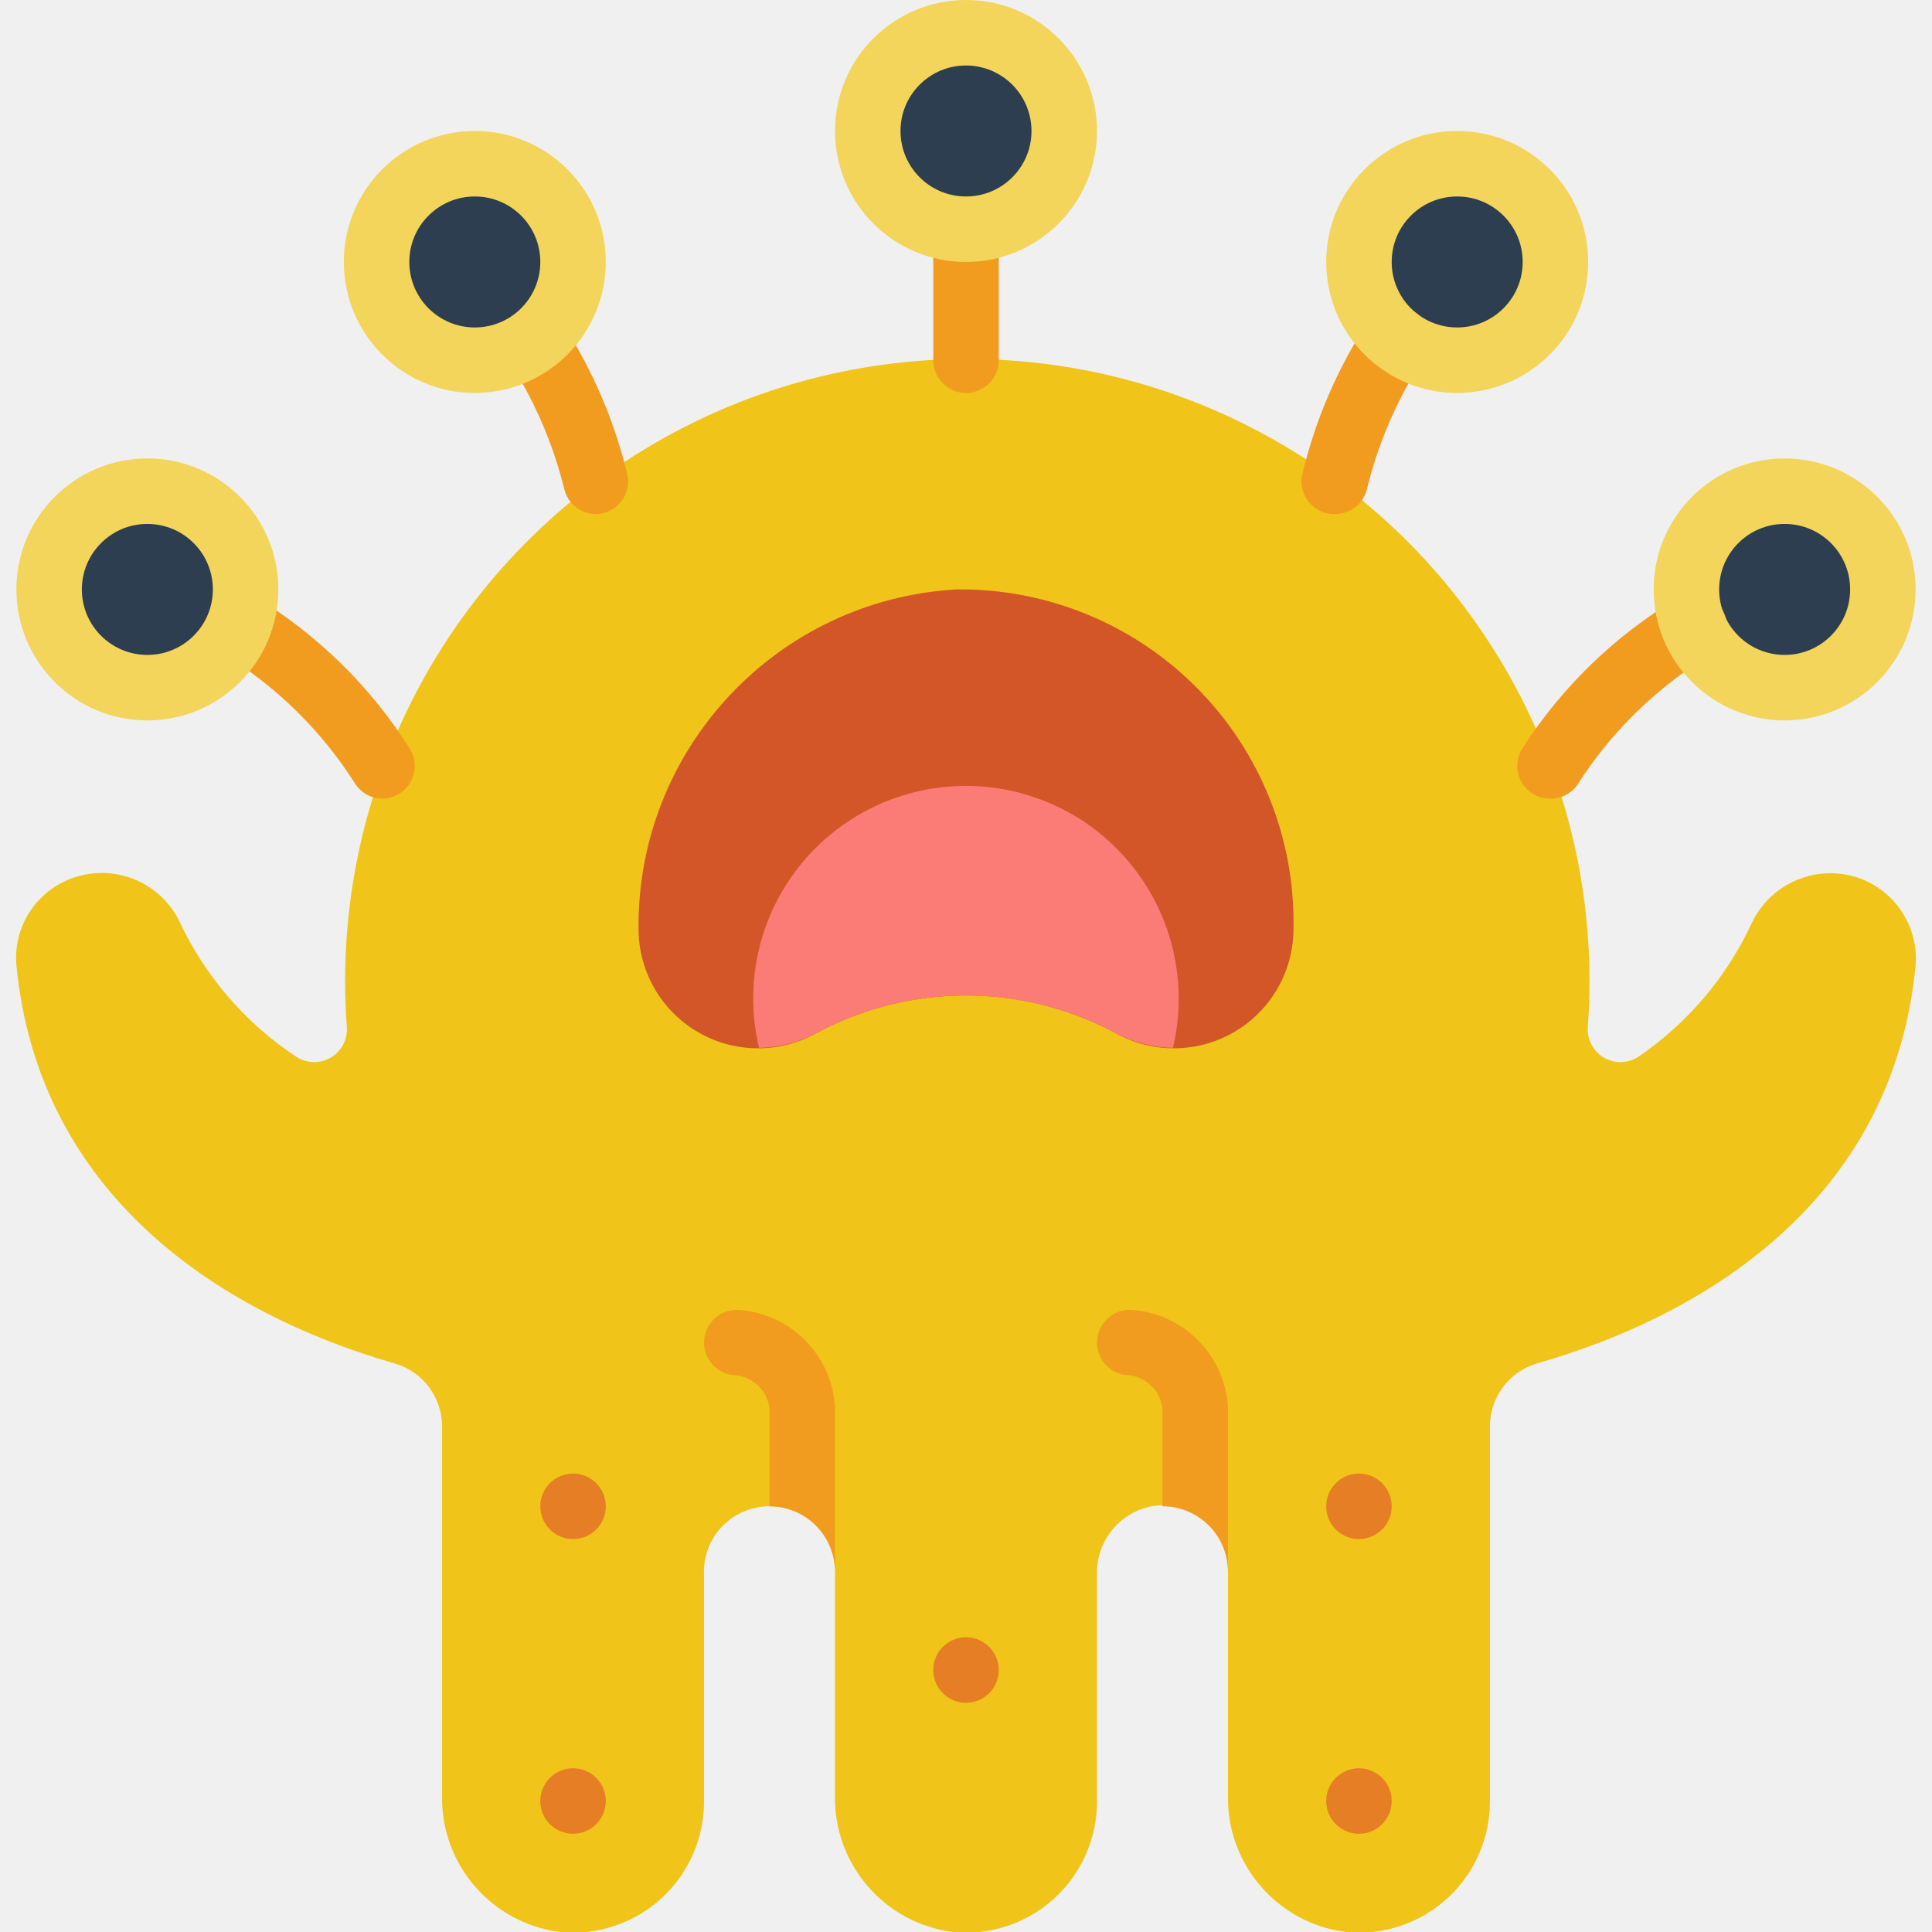
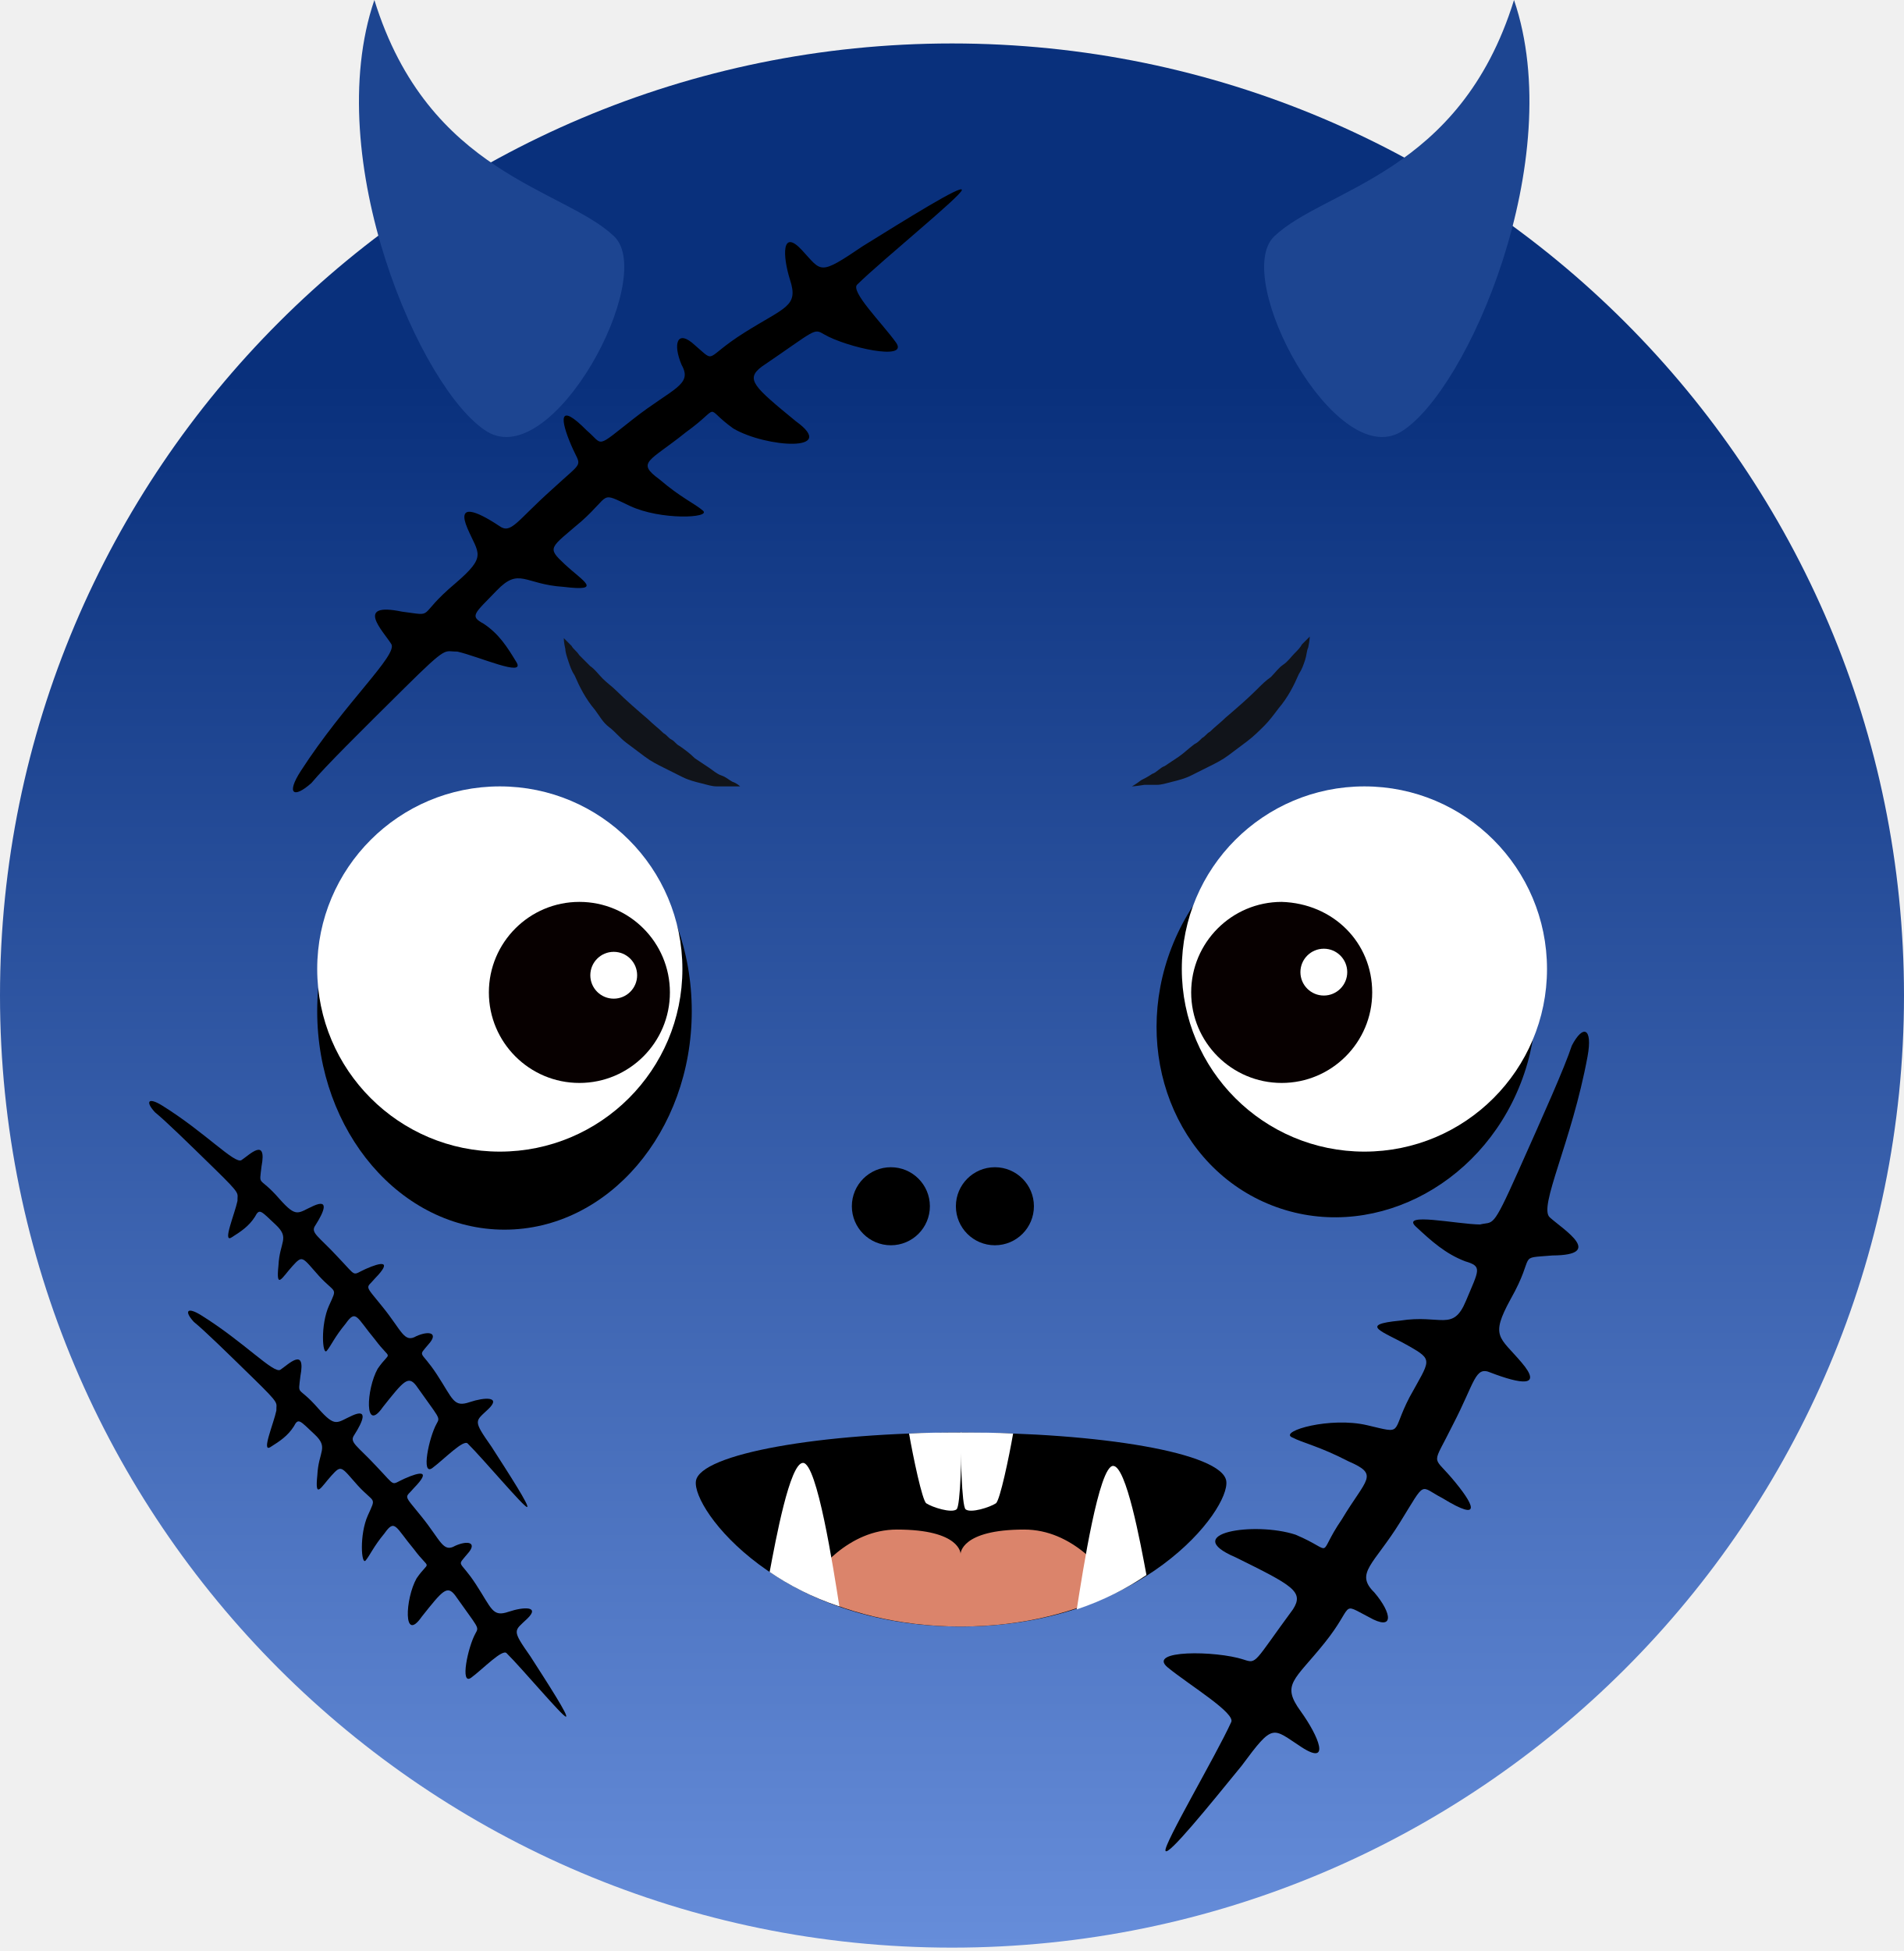
- <svg xmlns="http://www.w3.org/2000/svg" height="512" viewBox="0 0 58 59" width="512">
-   <g id="019---Alien" fill="none" transform="translate(-1)">
-     <path id="Shape" d="m59 29.47c-.66 6.94-6.07 10.59-11.57 12.17-.839.249-1.418 1.015-1.43 1.89v11.47c.005 1.132-.469 2.213-1.306 2.976s-1.957 1.135-3.084 1.024c-2.093-.261-3.652-2.061-3.61-4.17v-6.83c.009-.595-.248-1.163-.7-1.549-.452-.387-1.053-.552-1.64-.451-.996.201-1.7 1.095-1.66 2.11v6.89c.005 1.132-.469 2.213-1.306 2.976s-1.957 1.135-3.084 1.024c-2.093-.261-3.652-2.061-3.61-4.17v-6.83c0-1.105-.895-2-2-2-.55-.001-1.076.225-1.455.624-.378.399-.576.937-.545 1.486v6.89c.005 1.132-.469 2.213-1.306 2.976s-1.957 1.135-3.084 1.024c-2.093-.261-3.652-2.061-3.61-4.17 0 0 0-7.89 0-11.3-.013-.878-.597-1.644-1.44-1.89-5.48-1.58-10.89-5.23-11.56-12.17-.101-1.213.657-2.332 1.82-2.69 1.261-.395 2.62.203 3.18 1.4.788 1.667 2.02 3.086 3.56 4.1.322.204.733.207 1.058.007.325-.2.508-.567.472-.947-.516-7.099 2.979-13.891 9.055-17.597 6.076-3.707 13.714-3.707 19.79 0 6.076 3.707 9.571 10.499 9.055 17.597-.036.38.147.747.472.947.325.2.736.197 1.058-.007 1.511-1.025 2.714-2.443 3.48-4.1.56-1.17 1.882-1.766 3.13-1.41 1.182.346 1.962 1.471 1.87 2.7z" fill="#f0c419" />
-     <g fill="#e57e25">
-       <circle id="Oval" cx="18" cy="55" r="1" />
-       <circle id="Oval" cx="18" cy="46" r="1" />
-       <circle id="Oval" cx="42" cy="55" r="1" />
-       <circle id="Oval" cx="42" cy="46" r="1" />
-       <circle id="Oval" cx="30" cy="51" r="1" />
-     </g>
-     <path id="Shape" d="m26 43v5c0-1.105-.895-2-2-2v-3c-.071-.52-.48-.929-1-1-.552 0-1-.448-1-1s.448-1 1-1c1.622.08 2.92 1.378 3 3z" fill="#f29c1f" />
-     <path id="Shape" d="m38 43v5c0-1.105-.895-2-2-2v-3c-.071-.52-.48-.929-1-1-.552 0-1-.448-1-1s.448-1 1-1c1.622.08 2.92 1.378 3 3z" fill="#f29c1f" />
-     <path id="Shape" d="m29.72 18c-5.486.304-9.766 4.865-9.72 10.36-.001 1.295.684 2.494 1.801 3.151 1.117.656 2.498.671 3.629.039 2.853-1.534 6.287-1.534 9.14 0 1.125.628 2.497.617 3.612-.029 1.114-.646 1.805-1.833 1.818-3.121.063-2.756-.997-5.419-2.935-7.38-1.938-1.961-4.589-3.05-7.345-3.02z" fill="#d25627" />
-     <path id="Shape" d="m30 24c-1.988-.002-3.868.907-5.101 2.467-1.233 1.56-1.682 3.599-1.219 5.533.611-.011 1.21-.165 1.75-.45 2.854-1.531 6.286-1.531 9.14 0 .54.285 1.139.439 1.75.45.459-1.933.008-3.97-1.224-5.529s-3.109-2.469-5.096-2.471z" fill="#fb7b76" />
-     <circle id="Oval" cx="45" cy="8" fill="#2c3e50" r="3" />
-     <circle id="Oval" cx="55" cy="18" fill="#2c3e50" r="3" />
-     <path id="Shape" d="m30 12c-.552 0-1-.448-1-1v-4c0-.552.448-1 1-1s1 .448 1 1v4c0 .552-.448 1-1 1z" fill="#f29c1f" />
-     <path id="Shape" d="m41.27 15.7c-.308.008-.603-.127-.798-.366-.195-.238-.27-.554-.202-.854.396-1.653 1.072-3.226 2-4.65.193-.309.536-.492.9-.479.364.013.694.218.865.54.171.322.158.71-.035 1.019-.807 1.224-1.399 2.577-1.75 4-.099.462-.508.791-.98.79z" fill="#f29c1f" />
-     <path id="Shape" d="m47.82 24.39c-.365-.006-.698-.21-.869-.532-.171-.323-.152-.713.049-1.018 1.206-1.871 2.828-3.439 4.74-4.58.475-.273 1.082-.113 1.36.36.137.231.175.508.105.768-.07.26-.241.48-.475.612-1.651 1-3.048 2.369-4.08 4-.197.257-.507.402-.83.39z" fill="#f29c1f" />
-     <path id="Shape" d="m45 12c-2.209 0-4-1.791-4-4s1.791-4 4-4 4 1.791 4 4c0 1.061-.421 2.078-1.172 2.828s-1.768 1.172-2.828 1.172zm0-6c-1.105 0-2 .895-2 2s.895 2 2 2 2-.895 2-2-.895-2-2-2z" fill="#f3d55b" />
-     <path id="Shape" d="m55 22c-2.209 0-4-1.791-4-4s1.791-4 4-4 4 1.791 4 4-1.791 4-4 4zm0-6c-1.105 0-2 .895-2 2s.895 2 2 2 2-.895 2-2-.895-2-2-2z" fill="#f3d55b" />
-     <path id="Shape" d="m18.73 15.7c-.474.013-.891-.309-1-.77-.351-1.423-.943-2.776-1.75-4-.263-.462-.119-1.049.328-1.337.447-.288 1.041-.175 1.352.257.928 1.424 1.604 2.997 2 4.65.059.286-.01.583-.189.814-.179.231-.449.372-.741.386z" fill="#f29c1f" />
-     <path id="Shape" d="m12.18 24.39c-.335-.002-.646-.171-.83-.45-1.032-1.631-2.429-3-4.08-4-.452-.287-.597-.88-.329-1.344.268-.464.854-.634 1.329-.386 1.913 1.157 3.533 2.742 4.73 4.63.201.305.22.695.049 1.018-.171.323-.504.527-.869.532z" fill="#f29c1f" />
-     <circle id="Oval" cx="30" cy="4" fill="#2c3e50" r="3" />
-     <circle id="Oval" cx="15" cy="8" fill="#2c3e50" r="3" />
-     <circle id="Oval" cx="5" cy="18" fill="#2c3e50" r="3" />
-     <path id="Shape" d="m30 8c-2.209 0-4-1.791-4-4s1.791-4 4-4 4 1.791 4 4c0 1.061-.421 2.078-1.172 2.828-.75.75-1.768 1.172-2.828 1.172zm0-6c-1.105 0-2 .895-2 2s.895 2 2 2 2-.895 2-2c0-.53-.211-1.039-.586-1.414-.375-.375-.884-.586-1.414-.586z" fill="#f3d55b" />
-     <path id="Shape" d="m15 12c-2.209 0-4-1.791-4-4s1.791-4 4-4 4 1.791 4 4c0 1.061-.421 2.078-1.172 2.828s-1.768 1.172-2.828 1.172zm0-6c-1.105 0-2 .895-2 2s.895 2 2 2 2-.895 2-2-.895-2-2-2z" fill="#f3d55b" />
-     <path id="Shape" d="m5 22c-2.209 0-4-1.791-4-4s1.791-4 4-4 4 1.791 4 4-1.791 4-4 4zm0-6c-1.105 0-2 .895-2 2s.895 2 2 2 2-.895 2-2-.895-2-2-2z" fill="#f3d55b" />
-   </g>
+ <svg xmlns="http://www.w3.org/2000/svg" width="122" height="125" viewBox="0 0 122 125" fill="none">
+   <circle cx="61" cy="63.784" r="61" fill="url(#paint0_linear)" />
+   <path d="M72.525 50.384C72.525 50.384 72.725 50.284 73.125 49.984C73.325 49.884 73.525 49.784 73.825 49.584C74.125 49.484 74.325 49.184 74.625 49.084C74.925 48.884 75.225 48.684 75.525 48.484C75.825 48.284 76.125 47.984 76.525 47.684C76.725 47.584 76.825 47.484 77.025 47.284C77.225 47.184 77.325 46.984 77.525 46.884C77.825 46.584 78.225 46.284 78.525 45.984C79.225 45.384 79.925 44.784 80.525 44.184C80.825 43.884 81.125 43.584 81.425 43.384C81.725 43.084 81.925 42.784 82.225 42.584C82.525 42.384 82.725 42.084 82.925 41.884C83.125 41.684 83.325 41.484 83.425 41.284C83.725 40.984 83.925 40.784 83.925 40.784C83.925 40.784 83.925 40.984 83.825 41.484C83.725 41.684 83.725 41.984 83.625 42.284C83.525 42.584 83.425 42.884 83.225 43.184C82.925 43.884 82.525 44.684 81.925 45.384C81.625 45.784 81.325 46.184 81.025 46.484C80.725 46.784 80.325 47.184 79.925 47.484C79.525 47.784 79.125 48.084 78.725 48.384C78.325 48.684 77.925 48.884 77.525 49.084C77.125 49.284 76.725 49.484 76.325 49.684C75.925 49.884 75.525 49.984 75.125 50.084C74.725 50.184 74.425 50.284 74.125 50.284C73.825 50.284 73.525 50.284 73.325 50.284C72.725 50.384 72.525 50.384 72.525 50.384Z" fill="#11141A" />
+   <path d="M47.425 50.384C47.425 50.384 47.125 50.384 46.725 50.384C46.525 50.384 46.225 50.384 45.925 50.384C45.625 50.384 45.325 50.284 44.925 50.184C44.525 50.084 44.125 49.984 43.725 49.784C43.325 49.584 42.925 49.384 42.525 49.184C42.125 48.984 41.725 48.784 41.325 48.484C40.925 48.184 40.525 47.884 40.125 47.584C39.725 47.284 39.425 46.884 39.025 46.584C38.625 46.284 38.425 45.884 38.125 45.484C37.525 44.784 37.125 43.984 36.825 43.284C36.625 42.984 36.525 42.684 36.425 42.384C36.325 42.084 36.225 41.784 36.225 41.584C36.125 41.184 36.125 40.884 36.125 40.884C36.125 40.884 36.325 41.084 36.625 41.384C36.725 41.584 36.925 41.684 37.125 41.984C37.325 42.184 37.525 42.384 37.825 42.684C38.125 42.884 38.325 43.184 38.625 43.484C38.925 43.784 39.225 43.984 39.525 44.284C40.125 44.884 40.825 45.484 41.525 46.084C41.825 46.384 42.225 46.684 42.525 46.984C42.725 47.084 42.825 47.284 43.025 47.384C43.225 47.484 43.325 47.684 43.525 47.784C43.825 47.984 44.225 48.284 44.525 48.584C44.825 48.784 45.125 48.984 45.425 49.184C45.725 49.384 45.925 49.584 46.225 49.684C46.525 49.784 46.725 49.984 46.925 50.084C47.225 50.184 47.425 50.384 47.425 50.384Z" fill="#11141A" />
+   <ellipse cx="32.325" cy="64.784" rx="12" ry="14" fill="black" />
+   <ellipse cx="86.258" cy="65.049" rx="12" ry="13.077" transform="rotate(21.3176 86.2579 65.0488)" fill="black" />
+   <path d="M32.025 73.784C38.487 73.784 43.725 68.546 43.725 62.084C43.725 55.622 38.487 50.384 32.025 50.384C25.563 50.384 20.325 55.622 20.325 62.084C20.325 68.546 25.563 73.784 32.025 73.784Z" fill="white" />
+   <path d="M37.125 69.384C40.328 69.384 42.925 66.787 42.925 63.584C42.925 60.381 40.328 57.784 37.125 57.784C33.922 57.784 31.325 60.381 31.325 63.584C31.325 66.787 33.922 69.384 37.125 69.384Z" fill="#070000" />
+   <circle cx="39.325" cy="62.484" r="1.5" fill="white" />
+   <path d="M87.425 73.784C93.887 73.784 99.125 68.546 99.125 62.084C99.125 55.622 93.887 50.384 87.425 50.384C80.963 50.384 75.725 55.622 75.725 62.084C75.725 68.546 80.963 73.784 87.425 73.784Z" fill="white" />
+   <path d="M87.925 63.584C87.925 66.784 85.325 69.384 82.125 69.384C78.925 69.384 76.325 66.784 76.325 63.584C76.325 60.384 78.925 57.784 82.125 57.784C85.425 57.884 87.925 60.384 87.925 63.584Z" fill="#070000" />
+   <circle cx="84.825" cy="62.284" r="1.5" fill="white" />
+   <circle cx="57.083" cy="77.284" r="2.5" fill="black" />
+   <circle cx="63.749" cy="77.284" r="2.5" fill="black" />
+   <path d="M78.574 94.891C78.315 93.079 70.483 91.784 61.55 91.784V97.998V91.784C52.617 91.784 44.85 93.144 44.591 94.891C44.332 96.704 49.964 104.212 61.55 104.212C73.201 104.212 78.833 96.704 78.574 94.891Z" fill="black" />
+   <path d="M61.55 104.212C65.693 104.212 68.994 103.241 71.648 101.947C70.806 100.652 68.735 97.998 65.628 97.998C61.55 97.998 61.55 99.552 61.55 99.552C61.55 99.552 61.55 97.998 57.472 97.998C54.365 97.998 52.294 100.652 51.452 101.947C54.106 103.241 57.472 104.212 61.55 104.212Z" fill="#DB846B" />
+   <path d="M58.249 91.849C58.508 93.338 59.09 96.121 59.349 96.315C59.738 96.574 60.968 96.963 61.291 96.704C61.55 96.509 61.615 93.014 61.615 91.784C60.45 91.784 59.285 91.784 58.249 91.849Z" fill="white" />
+   <path d="M61.55 91.784C61.55 92.949 61.615 96.509 61.874 96.704C62.197 96.963 63.427 96.574 63.816 96.315C64.075 96.121 64.657 93.338 64.916 91.849C63.816 91.784 62.715 91.784 61.55 91.784Z" fill="white" />
+   <path d="M49.316 100.717C50.546 101.559 52.035 102.336 53.783 102.918C53.394 100.458 52.359 93.727 51.452 93.727C50.611 93.727 49.705 98.646 49.316 100.717Z" fill="white" />
+   <path d="M73.46 100.911C72.231 101.752 70.742 102.529 68.994 103.111C69.382 100.652 70.418 93.92 71.324 93.92C72.166 93.92 73.072 98.839 73.46 100.911Z" fill="white" />
+   <path d="M81.642 15.149C84.869 12.058 93.542 11.209 97.012 0C100.481 10.19 94.028 25.034 89.795 27.649C85.563 30.231 78.901 17.799 81.642 15.149Z" fill="#1D4591" />
+   <path d="M39.358 15.149C36.131 12.058 27.458 11.209 23.988 0C20.519 10.19 26.972 25.034 31.205 27.649C35.437 30.231 42.099 17.799 39.358 15.149Z" fill="#1D4591" />
+   <path d="M101.724 67.683C100.709 73.193 98.547 77.356 99.307 78.001C100.194 78.795 102.84 80.415 99.478 80.437C97.116 80.64 98.478 80.255 96.792 83.239C95.468 85.656 96.091 85.642 97.492 87.29C98.894 88.936 97.394 88.664 95.512 87.942C94.507 87.506 94.527 88.522 93.086 91.298C91.767 93.969 91.752 93.207 93.026 94.704C94.428 96.351 95.075 97.608 92.428 95.987C90.919 95.207 91.409 94.79 89.718 97.519C88.027 100.249 86.791 100.784 88.061 102.027C89.207 103.375 89.354 104.541 87.717 103.61C85.831 102.634 86.83 102.816 84.884 105.247C82.938 107.677 82.071 107.899 83.35 109.65C84.501 111.252 85.285 113.166 83.394 111.937C81.502 110.707 81.62 110.348 79.556 113.137C77.487 115.672 74.811 118.982 74.679 118.578C74.546 118.175 77.924 112.461 78.88 110.356C79.243 109.79 76.219 107.974 74.827 106.835C73.435 105.696 77.92 105.752 79.674 106.324C80.552 106.611 80.302 106.565 82.851 103.105C83.576 101.971 82.821 101.581 79.175 99.779C75.534 98.231 80.376 97.466 83.008 98.325C85.645 99.437 84.282 99.822 85.978 97.346C87.547 94.72 88.414 94.498 86.405 93.627C84.518 92.651 83.518 92.469 82.764 92.079C82.009 91.688 85.229 90.755 87.606 91.314C89.983 91.873 89.111 91.841 90.312 89.528C91.635 87.111 91.885 87.156 90.248 86.226C88.612 85.295 86.984 84.873 89.719 84.611C92.327 84.199 93.096 85.351 93.93 83.351C94.763 81.351 95.008 81.143 93.881 80.811C92.626 80.33 91.739 79.536 90.725 78.592C89.71 77.648 93.337 78.434 94.832 78.453C95.699 78.231 95.587 78.843 97.258 75.097C98.93 71.351 100.244 68.426 100.715 66.993C101.435 65.605 102.063 65.846 101.724 67.683Z" fill="black" />
+   <path d="M19.273 49.397C22.116 44.994 25.535 41.94 25.067 41.254C24.535 40.419 22.688 38.553 25.759 39.188C27.982 39.477 26.607 39.534 29.182 37.371C31.229 35.61 30.657 35.501 29.954 33.854C29.25 32.207 30.521 32.726 31.985 33.694C32.749 34.253 33.085 33.401 35.364 31.364C37.495 29.391 37.243 30.03 36.604 28.533C35.9 26.886 35.748 25.711 37.595 27.578C38.699 28.522 38.107 28.775 40.599 26.825C43.09 24.875 44.401 24.669 43.678 23.384C43.102 22.037 43.374 21.035 44.541 22.13C45.921 23.311 45.073 22.965 47.693 21.314C50.312 19.664 51.18 19.647 50.624 17.937C50.132 16.377 50.084 14.626 51.379 16.02C52.675 17.414 52.443 17.691 55.294 15.764C58.062 14.05 61.653 11.807 61.633 12.17C61.613 12.532 56.546 16.645 54.943 18.216C54.415 18.619 56.538 20.721 57.41 21.942C58.282 23.163 54.215 22.245 52.815 21.427C52.115 21.018 52.327 21.104 48.8 23.497C47.745 24.302 48.297 24.775 50.992 26.987C53.771 28.986 49.092 28.684 46.993 27.457C44.977 26.016 46.353 25.959 43.946 27.697C41.602 29.584 40.735 29.6 42.262 30.718C43.642 31.899 44.49 32.245 45.042 32.717C45.593 33.19 42.334 33.343 40.363 32.415C38.391 31.487 39.175 31.683 37.276 33.38C35.228 35.141 35.016 35.054 36.184 36.149C37.352 37.243 38.687 37.912 36.104 37.599C33.585 37.437 33.285 36.325 31.829 37.833C30.374 39.34 30.078 39.467 30.989 39.962C31.965 40.608 32.497 41.443 33.093 42.428C33.689 43.413 30.658 42.052 29.302 41.746C28.434 41.763 28.75 41.274 25.923 44.075C23.096 46.877 20.88 49.064 19.953 50.169C18.813 51.187 18.325 50.864 19.273 49.397Z" fill="black" />
+   <path d="M10.402 70.839C13.143 72.545 15.06 74.62 15.477 74.325C15.986 73.989 17.117 72.832 16.757 74.73C16.602 76.103 16.553 75.256 17.912 76.82C19.017 78.064 19.079 77.71 20.086 77.26C21.094 76.809 20.787 77.598 20.206 78.51C19.869 78.986 20.397 79.184 21.675 80.567C22.913 81.86 22.517 81.712 23.433 81.302C24.44 80.852 25.162 80.746 24.031 81.903C23.46 82.593 23.298 82.231 24.525 83.746C25.752 85.261 25.893 86.067 26.677 85.608C27.501 85.239 28.121 85.396 27.458 86.127C26.745 86.989 26.949 86.463 27.993 88.06C29.037 89.657 29.056 90.191 30.104 89.831C31.06 89.512 32.138 89.465 31.292 90.277C30.447 91.09 30.274 90.95 31.49 92.686C32.575 94.374 33.993 96.563 33.77 96.554C33.546 96.546 30.96 93.467 29.976 92.495C29.723 92.174 28.449 93.503 27.706 94.053C26.962 94.603 27.486 92.088 27.976 91.217C28.221 90.782 28.17 90.913 26.66 88.765C26.153 88.123 25.867 88.467 24.532 90.151C23.329 91.883 23.467 88.998 24.202 87.692C25.069 86.435 25.117 87.282 24.023 85.817C22.836 84.392 22.817 83.858 22.144 84.811C21.431 85.673 21.226 86.199 20.941 86.543C20.655 86.888 20.527 84.882 21.079 83.658C21.631 82.434 21.518 82.919 20.453 81.766C19.347 80.522 19.398 80.391 18.736 81.122C18.074 81.852 17.675 82.682 17.842 81.087C17.916 79.533 18.598 79.337 17.654 78.456C16.71 77.575 16.63 77.394 16.334 77.96C15.946 78.568 15.437 78.904 14.836 79.282C14.236 79.659 15.043 77.777 15.217 76.939C15.198 76.405 15.503 76.594 13.748 74.881C11.993 73.168 10.623 71.826 9.933 71.265C9.294 70.574 9.488 70.27 10.402 70.839Z" fill="black" />
+   <path d="M12.893 84.27C15.634 85.977 17.552 88.052 17.969 87.757C18.478 87.42 19.609 86.263 19.249 88.162C19.094 89.534 19.045 88.688 20.404 90.252C21.509 91.495 21.571 91.142 22.578 90.691C23.585 90.241 23.279 91.03 22.698 91.941C22.361 92.418 22.889 92.616 24.167 93.999C25.405 95.292 25.009 95.143 25.924 94.734C26.932 94.283 27.654 94.178 26.523 95.335C25.952 96.025 25.79 95.663 27.017 97.177C28.244 98.692 28.384 99.498 29.168 99.039C29.993 98.671 30.612 98.828 29.95 99.559C29.236 100.421 29.441 99.895 30.485 101.492C31.528 103.088 31.548 103.623 32.596 103.263C33.552 102.944 34.63 102.896 33.784 103.709C32.938 104.521 32.766 104.381 33.982 106.118C35.066 107.805 36.485 109.995 36.261 109.986C36.038 109.977 33.452 106.898 32.468 105.926C32.214 105.605 30.941 106.935 30.197 107.485C29.454 108.034 29.978 105.519 30.468 104.649C30.713 104.213 30.662 104.345 29.151 102.196C28.645 101.554 28.359 101.899 27.024 103.582C25.82 105.315 25.959 102.429 26.694 101.123C27.56 99.867 27.609 100.714 26.515 99.249C25.328 97.824 25.309 97.29 24.636 98.242C23.922 99.104 23.718 99.63 23.433 99.975C23.147 100.32 23.019 98.314 23.571 97.09C24.122 95.865 24.01 96.35 22.945 95.197C21.839 93.954 21.89 93.823 21.228 94.553C20.566 95.284 20.167 96.114 20.333 94.519C20.408 92.965 21.089 92.769 20.146 91.888C19.202 91.006 19.121 90.825 18.825 91.392C18.438 92 17.929 92.336 17.328 92.713C16.727 93.09 17.535 91.209 17.709 90.371C17.69 89.836 17.995 90.026 16.239 88.313C14.484 86.6 13.115 85.257 12.425 84.697C11.786 84.005 11.979 83.701 12.893 84.27Z" fill="black" />
+   <defs>
+     <linearGradient id="paint0_linear" x1="61" y1="2.784" x2="61" y2="124.784" gradientUnits="userSpaceOnUse">
+       <stop offset="0.177" stop-color="#09307C" />
+       <stop offset="1" stop-color="#668DDA" />
+     </linearGradient>
+   </defs>
</svg>
